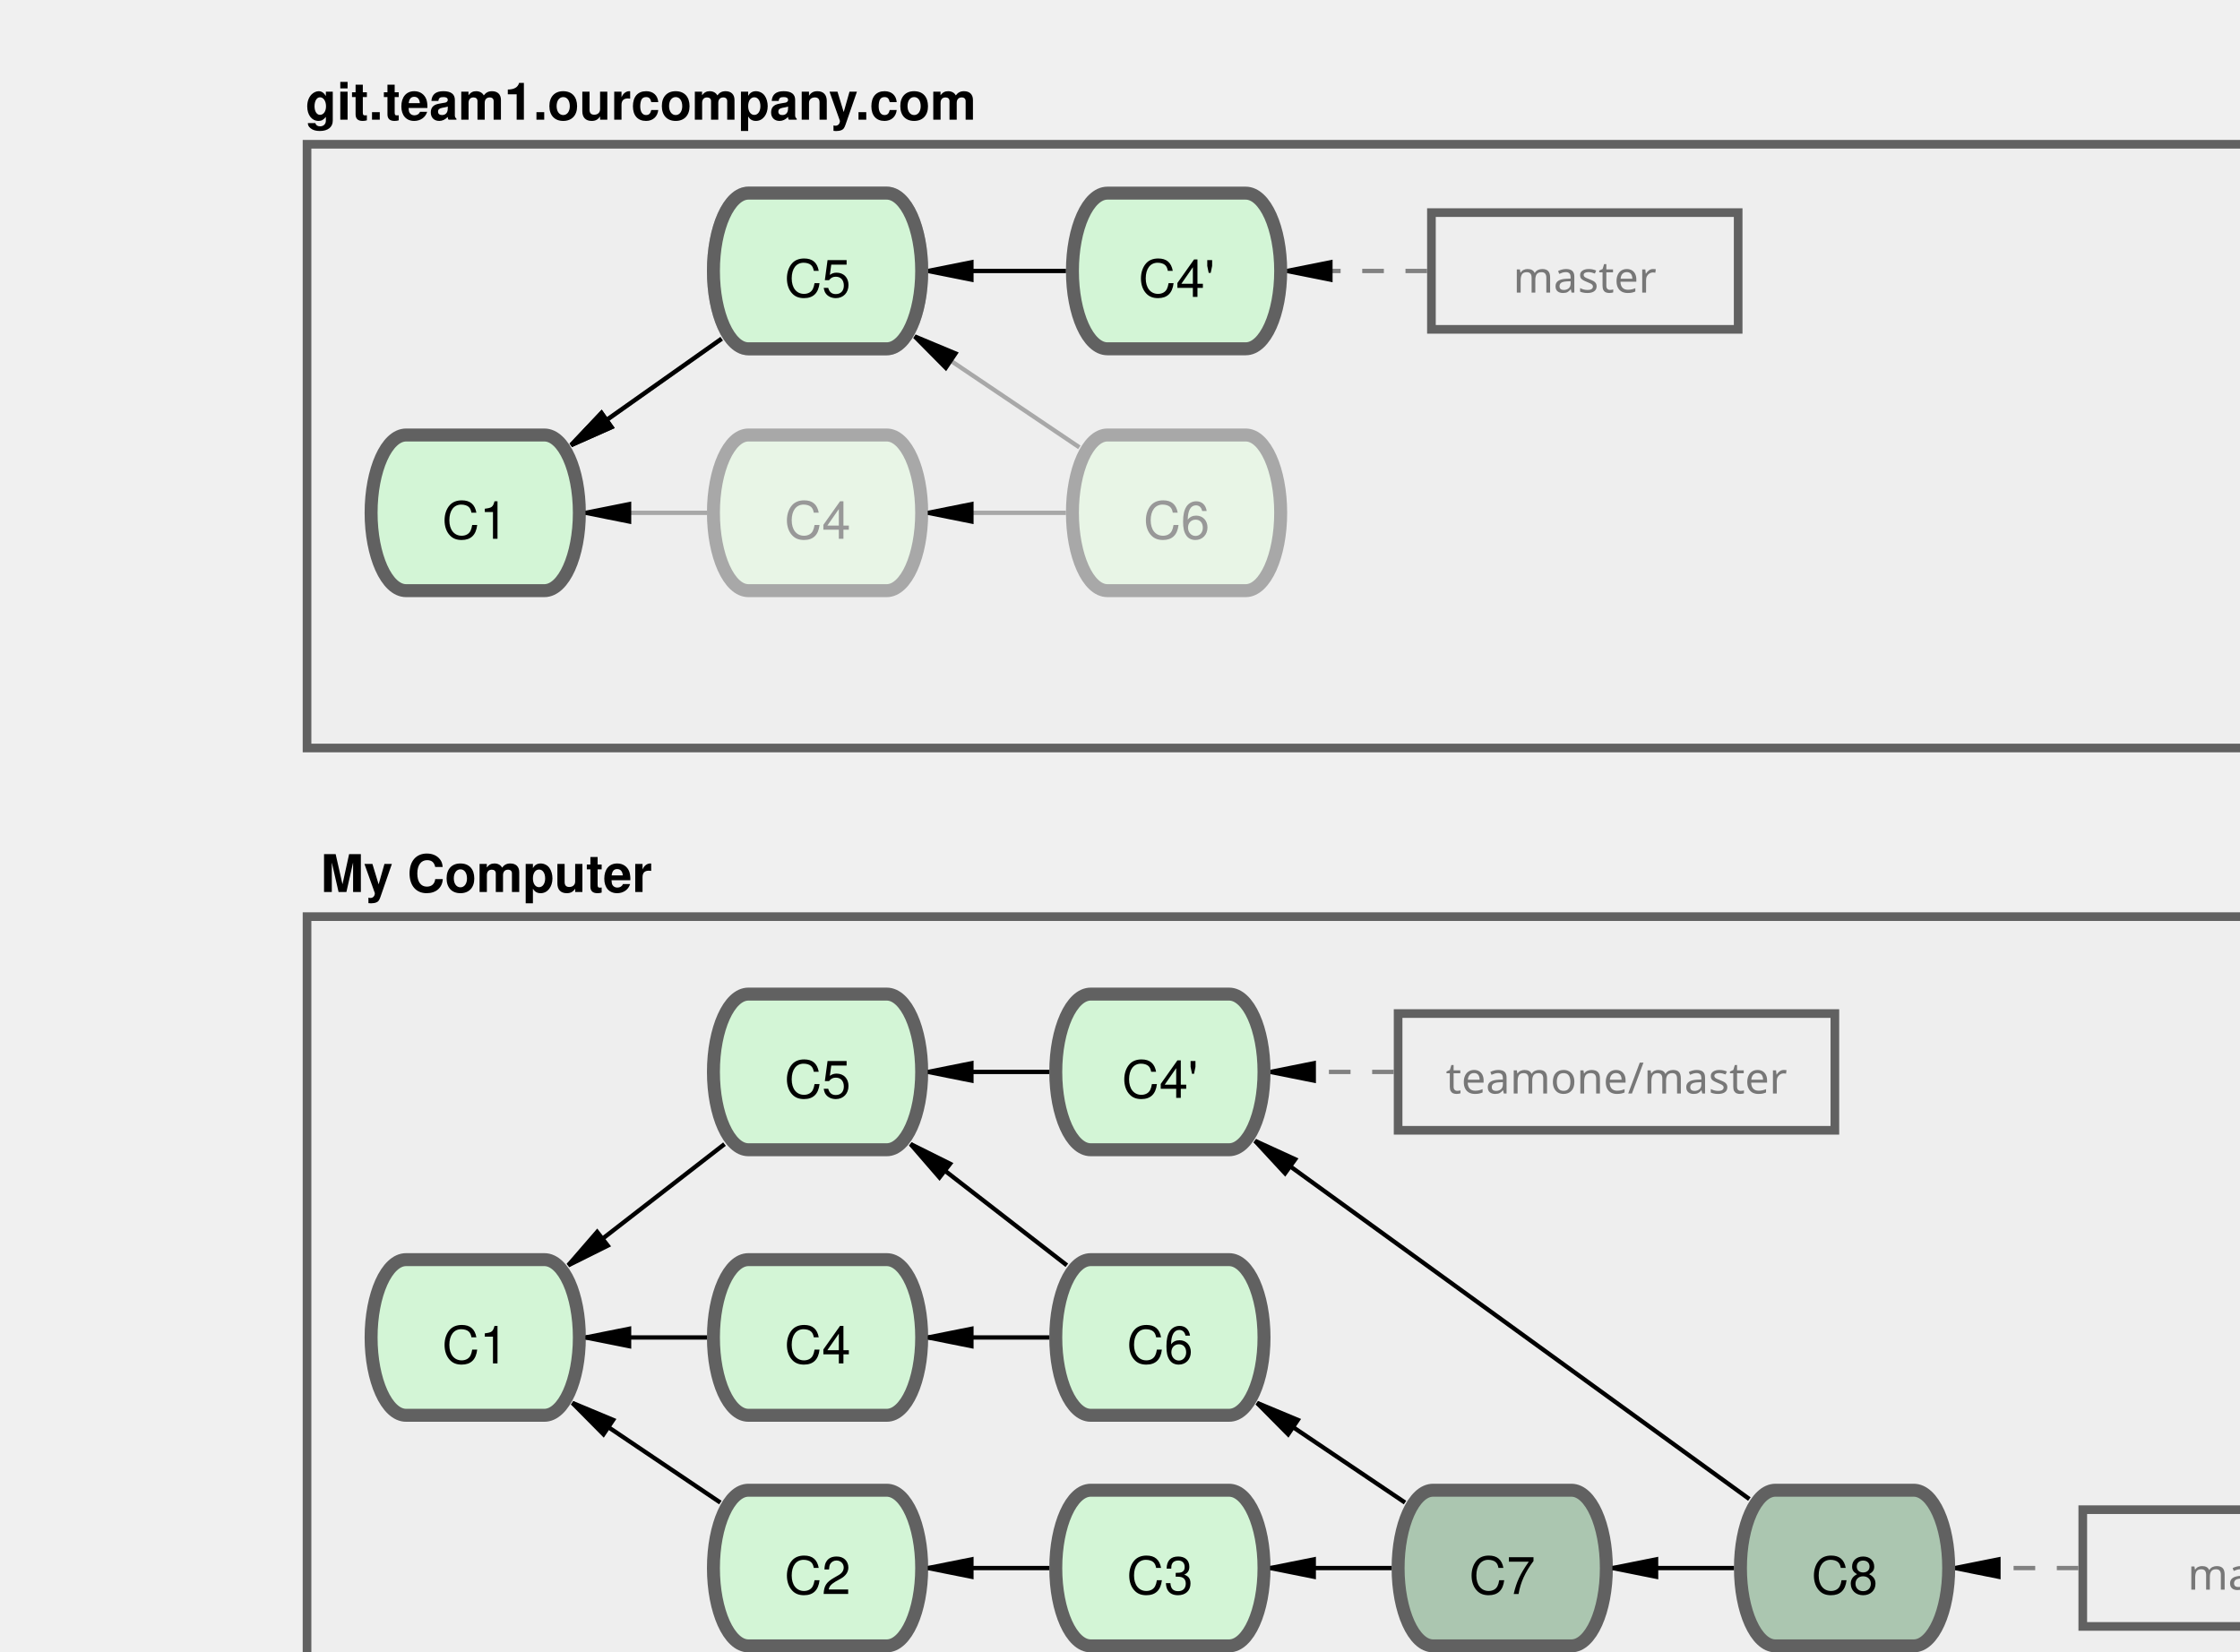
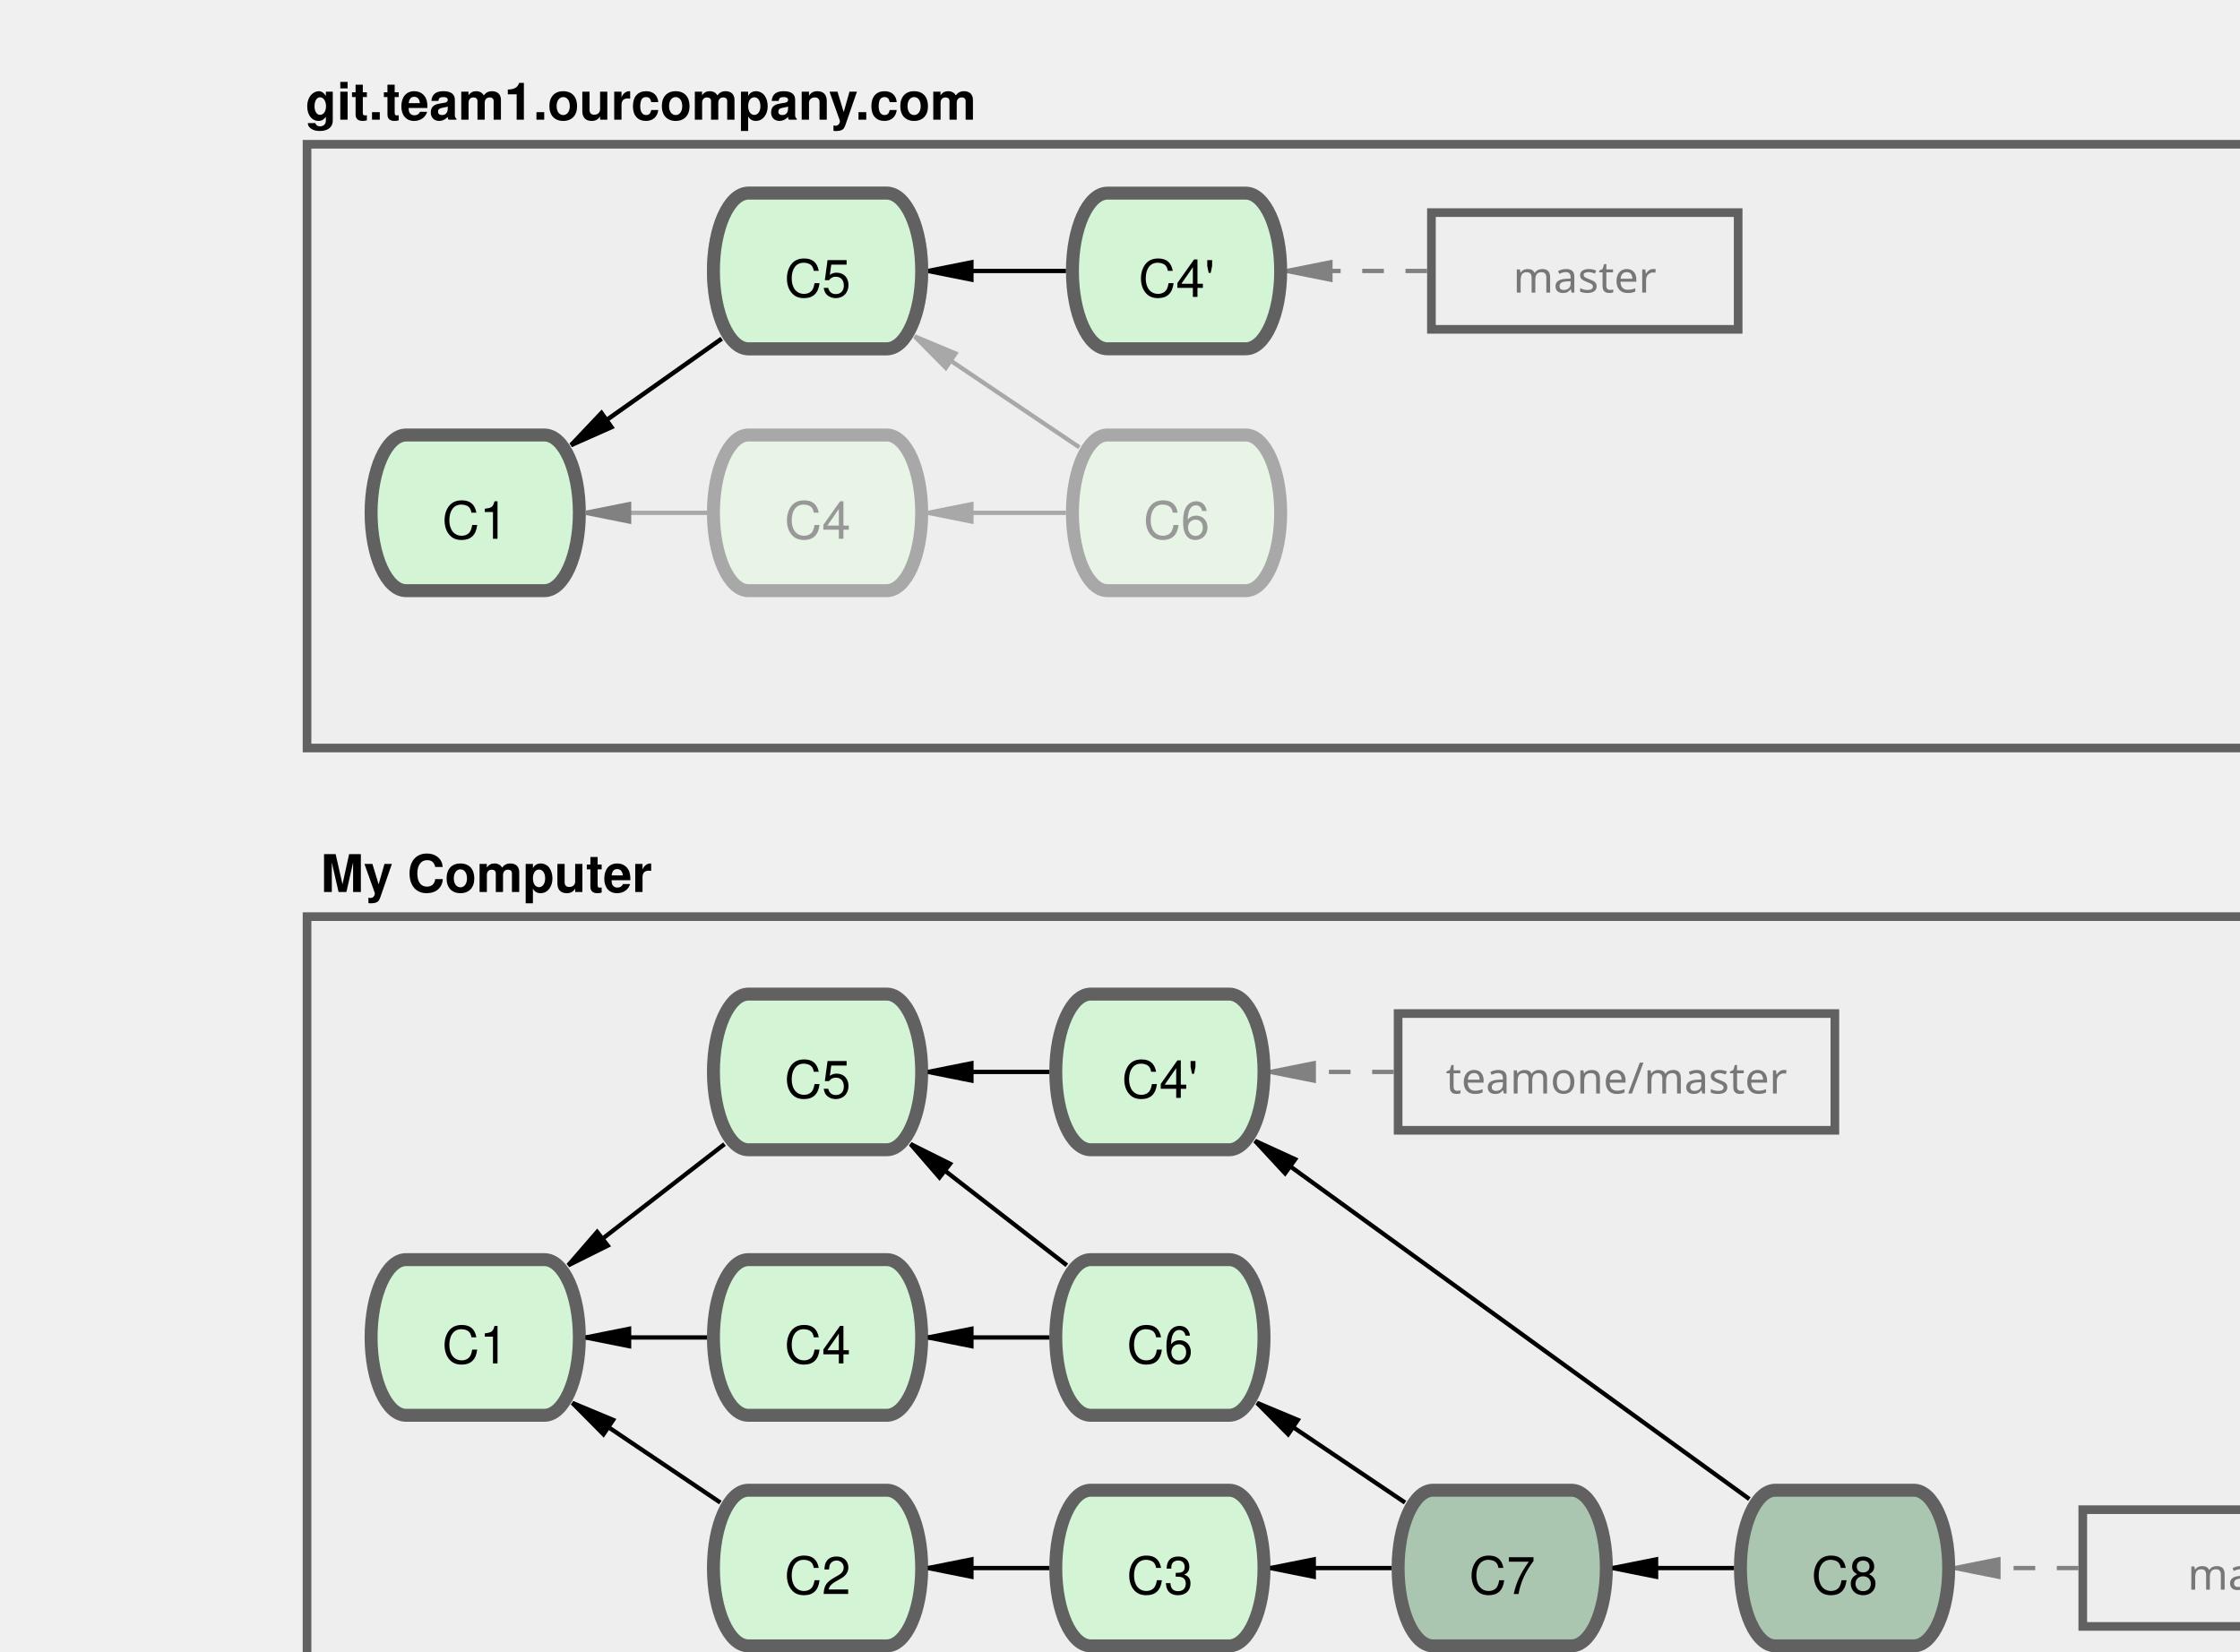
<svg xmlns="http://www.w3.org/2000/svg">
  <defs>
    <marker id="Arrow1Lend" orient="auto" refX="0.0" refY="0.0" style="overflow:visible;">
      <path d="M -10,0.0 L -10.0,-2.0 L 0.0,0.0 L -10.0,2.0 z " id="path3666" style="fill-rule:evenodd;stroke:#000000;stroke-width:1.0px;marker-start:none;" />
+     </marker>
+     <marker id="Arrow1Lend_818181" orient="auto" refX="0.0" refY="0.0" style="overflow:visible;">
+       <path d="M -10,0.0 L -10.0,-2.0 L 0.0,0.0 L -10.0,2.0 z " id="path3666" style="fill-rule:evenodd;stroke:#000000;stroke-width:1.0px;marker-start:none;fill:#818181;stroke:#818181" />
+     </marker>
+     <marker id="Arrow1Lend_a8a8a8" orient="auto" refX="0.0" refY="0.0" style="overflow:visible;">
+       <path d="M -10,0.0 L -10.0,-2.0 L 0.0,0.0 L -10.0,2.0 z " id="path3666" style="fill-rule:evenodd;stroke:#000000;stroke-width:1.0px;marker-start:none;fill:#a8a8a8;stroke:#a8a8a8" />
    </marker>
  </defs>
  <g style="stroke:#000000;fill:#fff">
    <rect height="188.0" id="1351" style="stroke:#616161;stroke-width:2px;fill:#eeeeee" width="516.0" x="71.0" y="212.0" />
    <rect height="10.595" id="1353" style="stroke:none;fill:none" width="37.0" x="93.975" y="195.0" />
    <text id="1353_text" style="fill:#000000;stroke:#000000;stroke-width:0px;font-family: Helvetica;font-size:12px" x="93.975" y="195.0">
      <tspan fill="#000000" font-family="Helvetica;,Sans-serif" font-size="12.0px" font-weight="bold" id="1353_line1" stroke="#000000" text-align="center" text-anchor="middle" x="112.475" y="206.298">
				My Computer
			</tspan>
    </text>
    <rect height="27.0" id="1357" style="stroke:#616161;stroke-width:2px;fill:#eeeeee" width="101.0" x="323.312" y="234.415" />
    <text id="1357_text" style="fill:#cccccc;stroke:#cccccc;stroke-width:0px;font-family: Luxi Sans;font-size:10px" x="323.312" y="234.415">
      <tspan fill="#777777" font-family="LucidaGrande;" font-size="10.0px" id="1357_line1" stroke="#777777" text-align="center" text-anchor="middle" x="373.812" y="252.915">
				teamone/master
			</tspan>
    </text>
    <rect height="27.0" id="1364" style="stroke:#616161;stroke-width:2px;fill:#eeeeee" width="81.652" x="481.642" y="349.161" />
    <text id="1364_text" style="fill:#cccccc;stroke:#cccccc;stroke-width:0px;font-family: Luxi Sans;font-size:10px" x="481.642" y="349.161">
      <tspan fill="#777777" font-family="LucidaGrande;" font-size="10.0px" id="1364_line1" stroke="#777777" text-align="center" text-anchor="middle" x="522.468" y="367.661">
				master
			</tspan>
    </text>
    <rect height="36.0" id="1369" rx="8.085" ry="18.0" style="stroke:#616161;stroke-width:3px;fill:#d3f5d6" width="48.157" x="164.982" y="344.661" />
    <text id="1369_text" style="fill:#000000;stroke:#000000;stroke-width:0px;font-family: Helvetica;font-size:12px" x="164.982" y="344.661">
      <tspan fill="#000000" font-family="LucidaGrande;" font-size="12.0px" id="1369_line1" stroke="#000000" text-align="center" text-anchor="middle" x="189.061" y="368.661">
				C2
			</tspan>
    </text>
    <rect height="36.0" id="1370" rx="8.085" ry="18.0" style="stroke:#616161;stroke-width:3px;fill:#d3f5d6" width="48.157" x="244.147" y="344.661" />
    <text id="1370_text" style="fill:#000000;stroke:#000000;stroke-width:0px;font-family: Helvetica;font-size:12px" x="244.147" y="344.661">
      <tspan fill="#000000" font-family="LucidaGrande;" font-size="12.0px" id="1370_line1" stroke="#000000" text-align="center" text-anchor="middle" x="268.226" y="368.661">
				C3
			</tspan>
    </text>
    <path d="M 242.647,362.661 L 214.639,362.661" id="1371" style="marker-start:none;stroke:#000000;marker-end:url(#Arrow1Lend);fill:none" />
-     <path d="M 322.312,247.915 L 293.805,247.915" id="1407" style="marker-start:none;stroke:#818181;marker-end:url(#Arrow1Lend);stroke-dasharray:5 5;fill:none" />
-     <path d="M 480.642,362.661 L 452.134,362.661" id="1408" style="marker-start:none;stroke:#818181;marker-end:url(#Arrow1Lend);stroke-dasharray:5 5;fill:none" />
+     <path d="M 322.312,247.915 L 293.805,247.915" id="1407" style="marker-start:none;stroke:#818181;marker-end:url(#Arrow1Lend_818181);stroke-dasharray:5 5;fill:none" />
+     <path d="M 480.642,362.661 L 452.134,362.661" id="1408" style="marker-start:none;stroke:#818181;marker-end:url(#Arrow1Lend_818181);stroke-dasharray:5 5;fill:none" />
    <rect height="139.633" id="1350" style="stroke:#616161;stroke-width:2px;fill:#eeeeee" width="516.0" x="71.0" y="33.366" />
    <rect height="27.0" id="1344" style="stroke:#616161;stroke-width:2px;fill:#eeeeee" width="70.932" x="331.018" y="49.17" />
    <text id="1344_text" style="fill:#cccccc;stroke:#cccccc;stroke-width:0px;font-family: Luxi Sans;font-size:10px" x="331.018" y="49.17">
      <tspan fill="#777777" font-family="LucidaGrande;" font-size="10.0px" id="1344_line1" stroke="#777777" text-align="center" text-anchor="middle" x="366.484" y="67.67">
				master
			</tspan>
    </text>
    <rect height="3.368" id="1352" style="stroke:none;fill:none" width="36.334" x="130.0" y="20.0" />
    <text id="1352_text" style="fill:#000000;stroke:#000000;stroke-width:0px;font-family: Helvetica;font-size:12px" x="130.0" y="20.0">
      <tspan fill="#000000" font-family="Helvetica;,Sans-serif" font-size="12.0px" font-weight="bold" id="1352_line1" stroke="#000000" text-align="center" text-anchor="middle" x="148.167" y="27.684">
				git.team1.ourcompany.com
			</tspan>
    </text>
    <rect height="36.0" id="1375" rx="8.085" ry="18.0" style="stroke:#616161;stroke-width:3px;fill:#d3f5d6" width="48.157" x="85.817" y="100.607" />
    <text id="1375_text" style="fill:#000000;stroke:#000000;stroke-width:0px;font-family: Helvetica;font-size:12px" x="85.817" y="100.607">
      <tspan fill="#000000" font-family="LucidaGrande;" font-size="12.0px" id="1375_line1" stroke="#000000" text-align="center" text-anchor="middle" x="109.896" y="124.607">
				C1
			</tspan>
    </text>
-     <path d="M 330.018,62.67 L 297.657,62.67" id="1405" style="marker-start:none;stroke:#818181;marker-end:url(#Arrow1Lend);stroke-dasharray:5 5;fill:none" />
+     <path d="M 330.018,62.67 L 297.657,62.67" id="1405" style="marker-start:none;stroke:#818181;marker-end:url(#Arrow1Lend_818181);stroke-dasharray:5 5;fill:none" />
    <rect height="36.0" id="1379" rx="8.085" ry="18.0" style="stroke:#a9a9a9;stroke-width:3px;fill:#e5f5e9" width="48.157" x="164.982" y="44.67" />
    <text id="1379_text" style="fill:#818181;stroke:#818181;stroke-width:0px;font-family: Helvetica;font-size:12px" x="164.982" y="44.67">
      <tspan fill="#818181" font-family="LucidaGrande;" font-size="12.0px" id="1379_line1" stroke="#818181" text-align="center" text-anchor="middle" x="189.061" y="68.67">
				C5
			</tspan>
    </text>
    <rect height="36.0" id="1380" rx="8.085" ry="18.0" style="stroke:#a8a8a8;stroke-width:3px;fill:#e8f5e6" width="48.157" x="164.982" y="100.607" />
    <text id="1380_text" style="fill:#989898;stroke:#989898;stroke-width:0px;font-family: Helvetica;font-size:12px" x="164.982" y="100.607">
      <tspan fill="#989898" font-family="LucidaGrande;" font-size="12.0px" id="1380_line1" stroke="#989898" text-align="center" text-anchor="middle" x="189.061" y="124.607">
				C4
			</tspan>
    </text>
-     <path d="M 163.482,118.607 L 135.475,118.607" id="1381" style="marker-start:none;stroke:#a8a8a8;marker-end:url(#Arrow1Lend);fill:none" />
+     <path d="M 163.482,118.607 L 135.475,118.607" id="1381" style="marker-start:none;stroke:#a8a8a8;marker-end:url(#Arrow1Lend_818181);fill:none" />
    <rect height="36.0" id="1382" rx="8.085" ry="18.0" style="stroke:#a8a8a8;stroke-width:3px;fill:#e8f5e6" width="48.157" x="248.0" y="100.607" />
    <text id="1382_text" style="fill:#989898;stroke:#989898;stroke-width:0px;font-family: Helvetica;font-size:12px" x="248.0" y="100.607">
      <tspan fill="#989898" font-family="LucidaGrande;" font-size="12.0px" id="1382_line1" stroke="#989898" text-align="center" text-anchor="middle" x="272.079" y="124.607">
				C6
			</tspan>
    </text>
-     <path d="M 246.5,118.607 L 214.639,118.607" id="1383" style="marker-start:none;stroke:#a8a8a8;marker-end:url(#Arrow1Lend);fill:none" />
-     <path d="M 166.876,78.346 L 132.081,102.931" id="1409" style="marker-start:none;stroke:#818181;marker-end:url(#Arrow1Lend);fill:none" />
-     <path d="M 249.598,103.46 L 211.541,77.817" id="1419" style="marker-start:none;stroke:#a8a8a8;marker-end:url(#Arrow1Lend);fill:none" />
+     <path d="M 246.5,118.607 L 214.639,118.607" id="1383" style="marker-start:none;stroke:#a8a8a8;marker-end:url(#Arrow1Lend_a8a8a8);fill:none" />
+     <path d="M 166.876,78.346 L 132.081,102.931" id="1409" style="marker-start:none;stroke:#818181;marker-end:url(#Arrow1Lend_818181);fill:none" />
+     <path d="M 249.598,103.46 L 211.541,77.817" id="1419" style="marker-start:none;stroke:#a8a8a8;marker-end:url(#Arrow1Lend_a8a8a8);fill:none" />
    <rect height="36.0" id="1420" rx="8.085" ry="18.0" style="stroke:#616161;stroke-width:3px;fill:#d3f5d6" width="48.157" x="85.817" y="291.33" />
    <text id="1420_text" style="fill:#000000;stroke:#000000;stroke-width:0px;font-family: Helvetica;font-size:12px" x="85.817" y="291.33">
      <tspan fill="#000000" font-family="LucidaGrande;" font-size="12.0px" id="1420_line1" stroke="#000000" text-align="center" text-anchor="middle" x="109.896" y="315.33">
				C1
			</tspan>
    </text>
    <rect height="36.0" id="1421" rx="8.085" ry="18.0" style="stroke:#616161;stroke-width:3px;fill:#d3f5d6" width="48.157" x="164.982" y="229.915" />
    <text id="1421_text" style="fill:#000000;stroke:#000000;stroke-width:0px;font-family: Helvetica;font-size:12px" x="164.982" y="229.915">
      <tspan fill="#000000" font-family="LucidaGrande;" font-size="12.0px" id="1421_line1" stroke="#000000" text-align="center" text-anchor="middle" x="189.061" y="253.915">
				C5
			</tspan>
    </text>
    <rect height="36.0" id="1422" rx="8.085" ry="18.0" style="stroke:#616161;stroke-width:3px;fill:#d3f5d6" width="48.157" x="164.982" y="291.33" />
    <text id="1422_text" style="fill:#000000;stroke:#000000;stroke-width:0px;font-family: Helvetica;font-size:12px" x="164.982" y="291.33">
      <tspan fill="#000000" font-family="LucidaGrande;" font-size="12.0px" id="1422_line1" stroke="#000000" text-align="center" text-anchor="middle" x="189.061" y="315.33">
				C4
			</tspan>
    </text>
    <path d="M 163.482,309.33 L 135.475,309.33" id="1423" style="marker-start:none;stroke:#000000;marker-end:url(#Arrow1Lend);fill:none" />
    <rect height="36.0" id="1424" rx="8.085" ry="18.0" style="stroke:#616161;stroke-width:3px;fill:#d3f5d6" width="48.157" x="244.147" y="291.33" />
    <text id="1424_text" style="fill:#000000;stroke:#000000;stroke-width:0px;font-family: Helvetica;font-size:12px" x="244.147" y="291.33">
      <tspan fill="#000000" font-family="LucidaGrande;" font-size="12.0px" id="1424_line1" stroke="#000000" text-align="center" text-anchor="middle" x="268.226" y="315.33">
				C6
			</tspan>
    </text>
    <path d="M 242.647,309.33 L 214.639,309.33" id="1425" style="marker-start:none;stroke:#000000;marker-end:url(#Arrow1Lend);fill:none" />
    <path d="M 167.541,264.61 L 131.416,292.635" id="1426" style="marker-start:none;stroke:#000000;marker-end:url(#Arrow1Lend);fill:none" />
    <path d="M 246.706,292.635 L 210.581,264.61" id="1427" style="marker-start:none;stroke:#000000;marker-end:url(#Arrow1Lend);fill:none" />
    <path d="M 166.579,347.516 L 132.377,324.475" id="1428" style="marker-start:none;stroke:#000000;marker-end:url(#Arrow1Lend);fill:none" />
    <rect height="36.0" id="1429" rx="8.085" ry="18.0" style="stroke:#616161;stroke-width:3px;fill:#abc6b0" width="48.157" x="323.312" y="344.661" />
    <text id="1429_text" style="fill:#000000;stroke:#000000;stroke-width:0px;font-family: Helvetica;font-size:12px" x="323.312" y="344.661">
      <tspan fill="#000000" font-family="LucidaGrande;" font-size="12.0px" id="1429_line1" stroke="#000000" text-align="center" text-anchor="middle" x="347.391" y="368.661">
				C7
			</tspan>
    </text>
    <path d="M 321.812,362.661 L 293.805,362.661" id="1430" style="marker-start:none;stroke:#000000;marker-end:url(#Arrow1Lend);fill:none" />
    <path d="M 324.909,347.516 L 290.707,324.475" id="1431" style="marker-start:none;stroke:#000000;marker-end:url(#Arrow1Lend);fill:none" />
    <rect height="36.0" id="1432" rx="8.085" ry="18.0" style="stroke:#616161;stroke-width:3px;fill:#d3f5d6" width="48.157" x="248.0" y="44.67" />
    <text id="1432_text" style="fill:#000000;stroke:#000000;stroke-width:0px;font-family: Helvetica;font-size:12px" x="248.0" y="44.67">
      <tspan fill="#000000" font-family="LucidaGrande;" font-size="12.0px" id="1432_line1" stroke="#000000" text-align="center" text-anchor="middle" x="272.079" y="68.67">
				C4'
			</tspan>
    </text>
    <path d="M 246.5,62.67 L 214.639,62.67" id="1433" style="marker-start:none;stroke:#000000;marker-end:url(#Arrow1Lend);fill:none" />
    <rect height="36.0" id="1434" rx="8.085" ry="18.0" style="stroke:#616161;stroke-width:3px;fill:#d3f5d6" width="48.157" x="164.982" y="44.67" />
    <text id="1434_text" style="fill:#000000;stroke:#000000;stroke-width:0px;font-family: Helvetica;font-size:12px" x="164.982" y="44.67">
      <tspan fill="#000000" font-family="LucidaGrande;" font-size="12.0px" id="1434_line1" stroke="#000000" text-align="center" text-anchor="middle" x="189.061" y="68.67">
				C5
			</tspan>
    </text>
    <path d="M 166.876,78.346 L 132.081,102.931" id="1435" style="marker-start:none;stroke:#000000;marker-end:url(#Arrow1Lend);fill:none" />
    <rect height="36.0" id="1436" rx="8.085" ry="18.0" style="stroke:#616161;stroke-width:3px;fill:#d3f5d6" width="48.157" x="244.147" y="229.915" />
    <text id="1436_text" style="fill:#000000;stroke:#000000;stroke-width:0px;font-family: Helvetica;font-size:12px" x="244.147" y="229.915">
      <tspan fill="#000000" font-family="LucidaGrande;" font-size="12.0px" id="1436_line1" stroke="#000000" text-align="center" text-anchor="middle" x="268.226" y="253.915">
				C4'
			</tspan>
    </text>
    <path d="M 242.647,247.915 L 214.639,247.915" id="1437" style="marker-start:none;stroke:#000000;marker-end:url(#Arrow1Lend);fill:none" />
    <rect height="36.0" id="1438" rx="8.085" ry="18.0" style="stroke:#616161;stroke-width:3px;fill:#abc6b0" width="48.157" x="402.477" y="344.661" />
    <text id="1438_text" style="fill:#000000;stroke:#000000;stroke-width:0px;font-family: Helvetica;font-size:12px" x="402.477" y="344.661">
      <tspan fill="#000000" font-family="LucidaGrande;" font-size="12.0px" id="1438_line1" stroke="#000000" text-align="center" text-anchor="middle" x="426.556" y="368.661">
				C8
			</tspan>
    </text>
    <path d="M 400.977,362.661 L 372.969,362.661" id="1439" style="marker-start:none;stroke:#000000;marker-end:url(#Arrow1Lend);fill:none" />
    <path d="M 404.539,346.705 L 290.242,263.871" id="1440" style="marker-start:none;stroke:#000000;marker-end:url(#Arrow1Lend);fill:none" />
  </g>
</svg>
